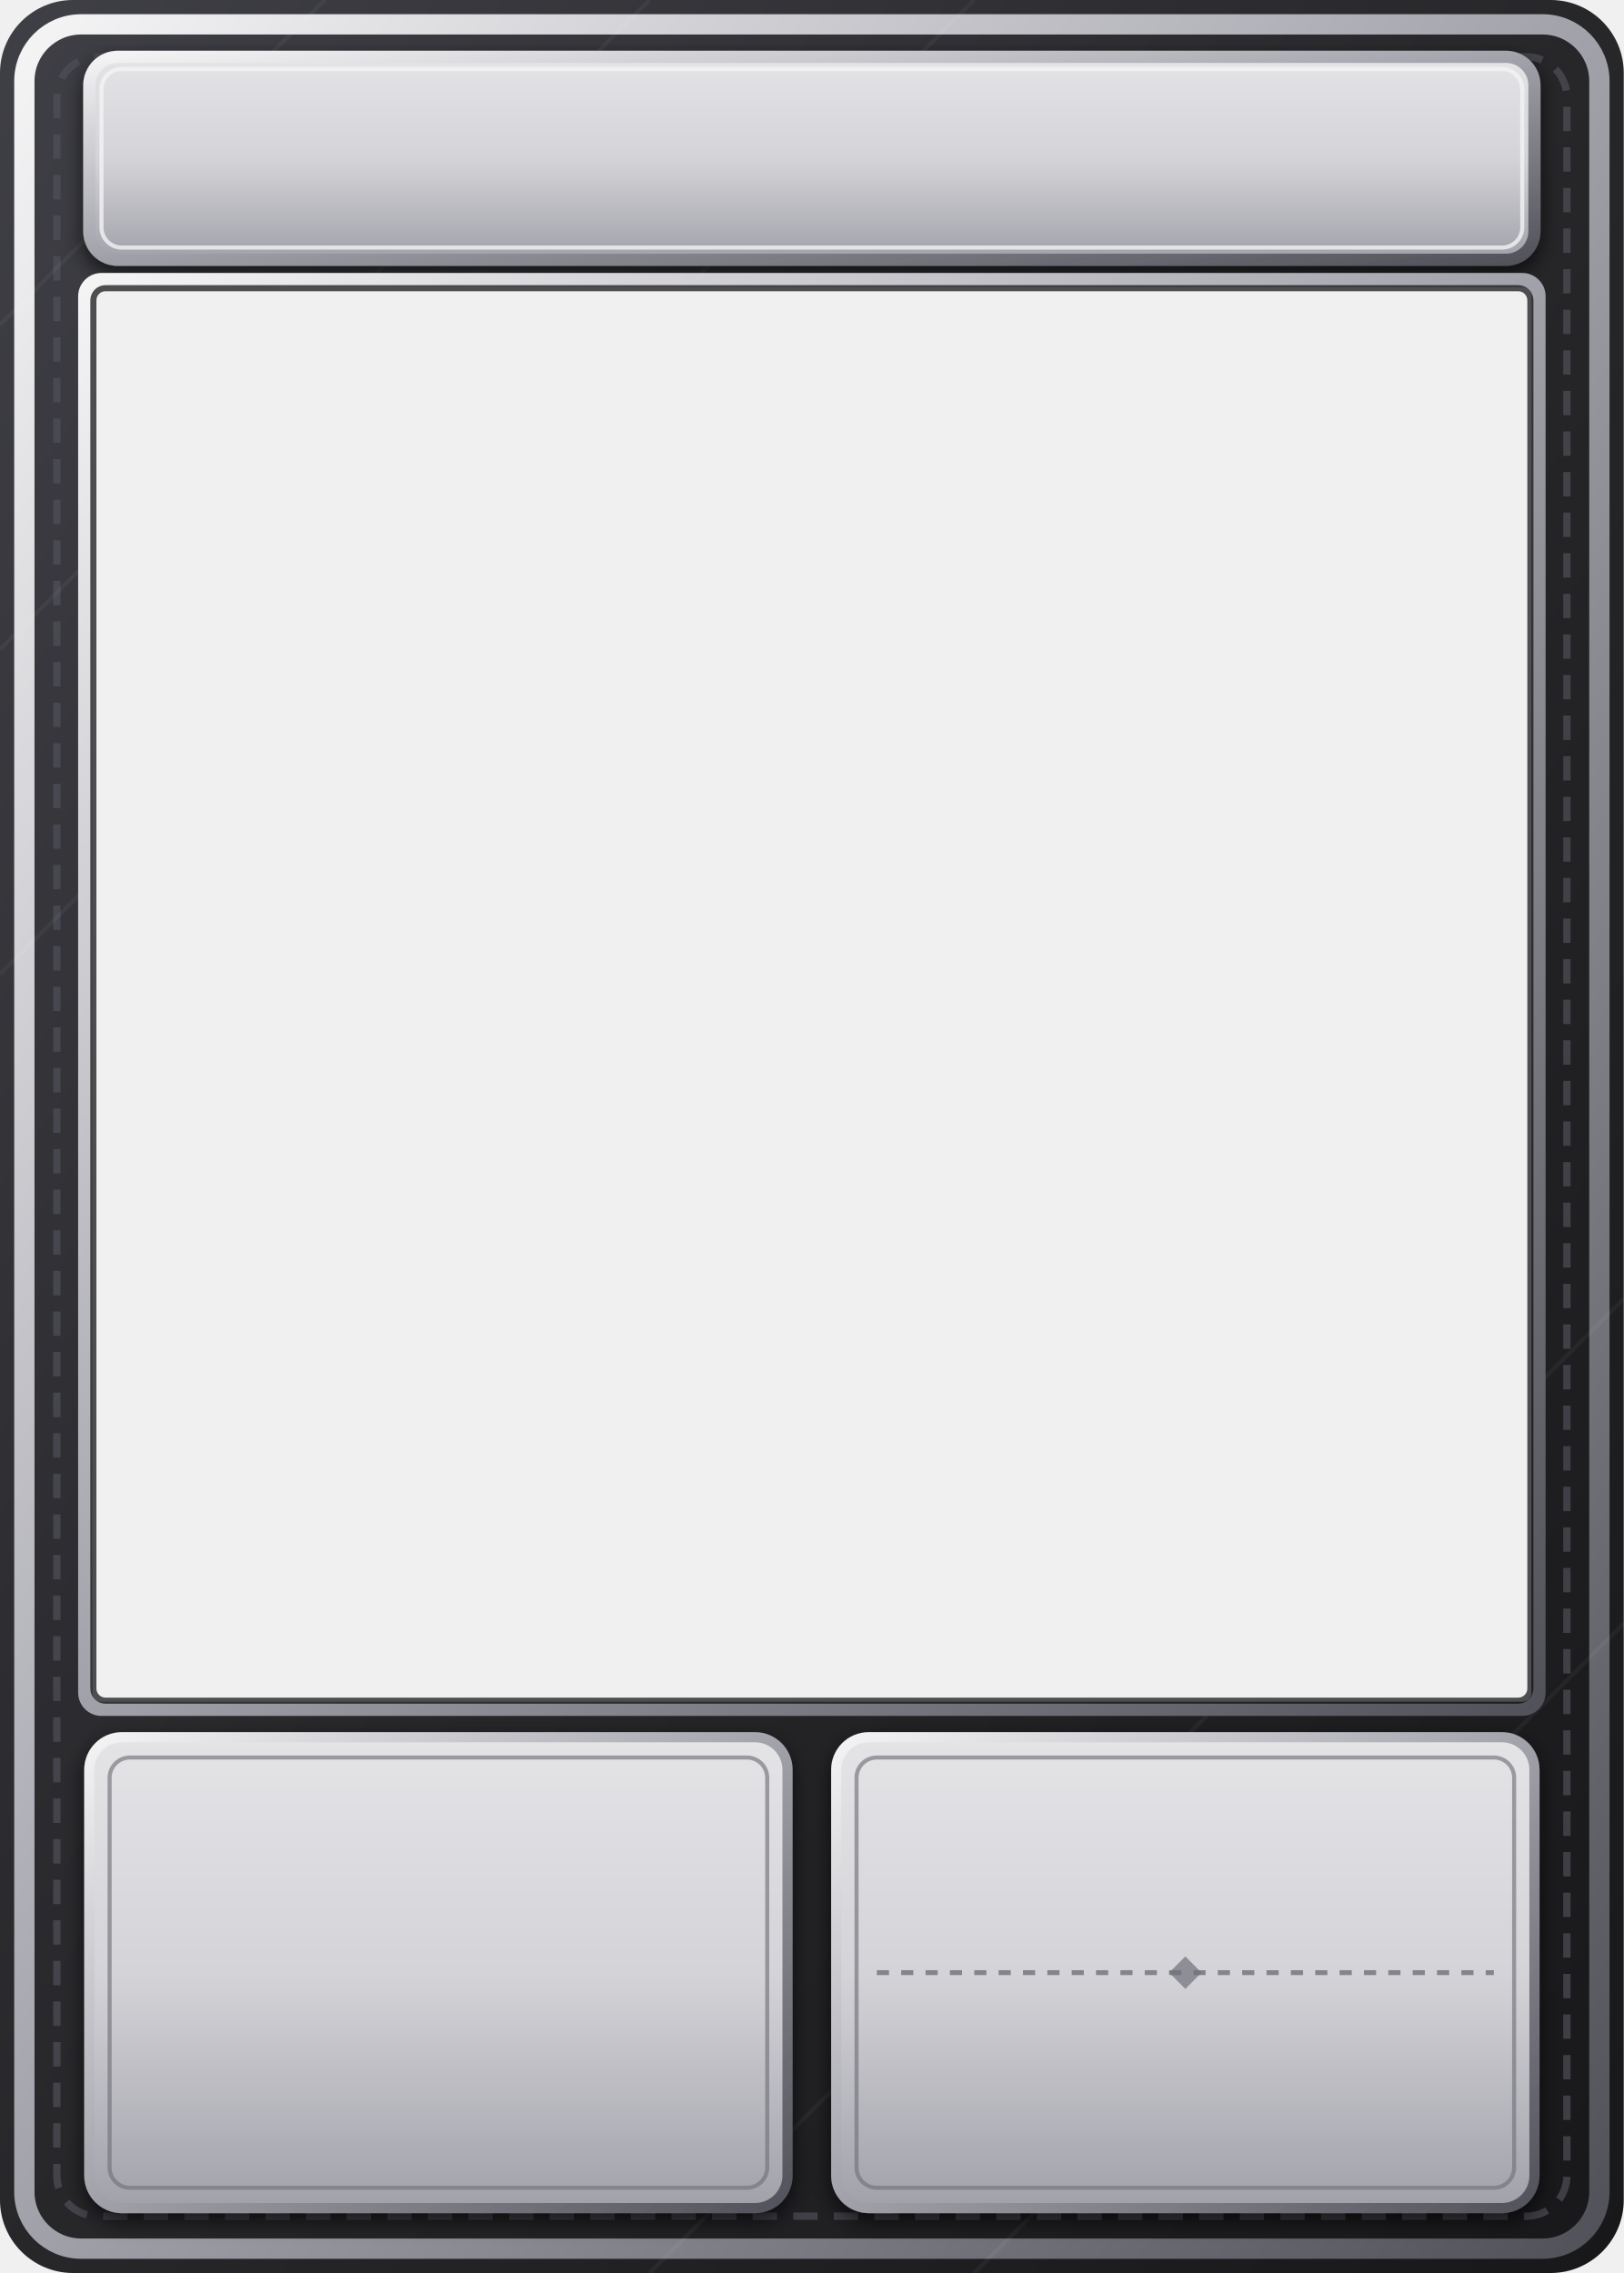
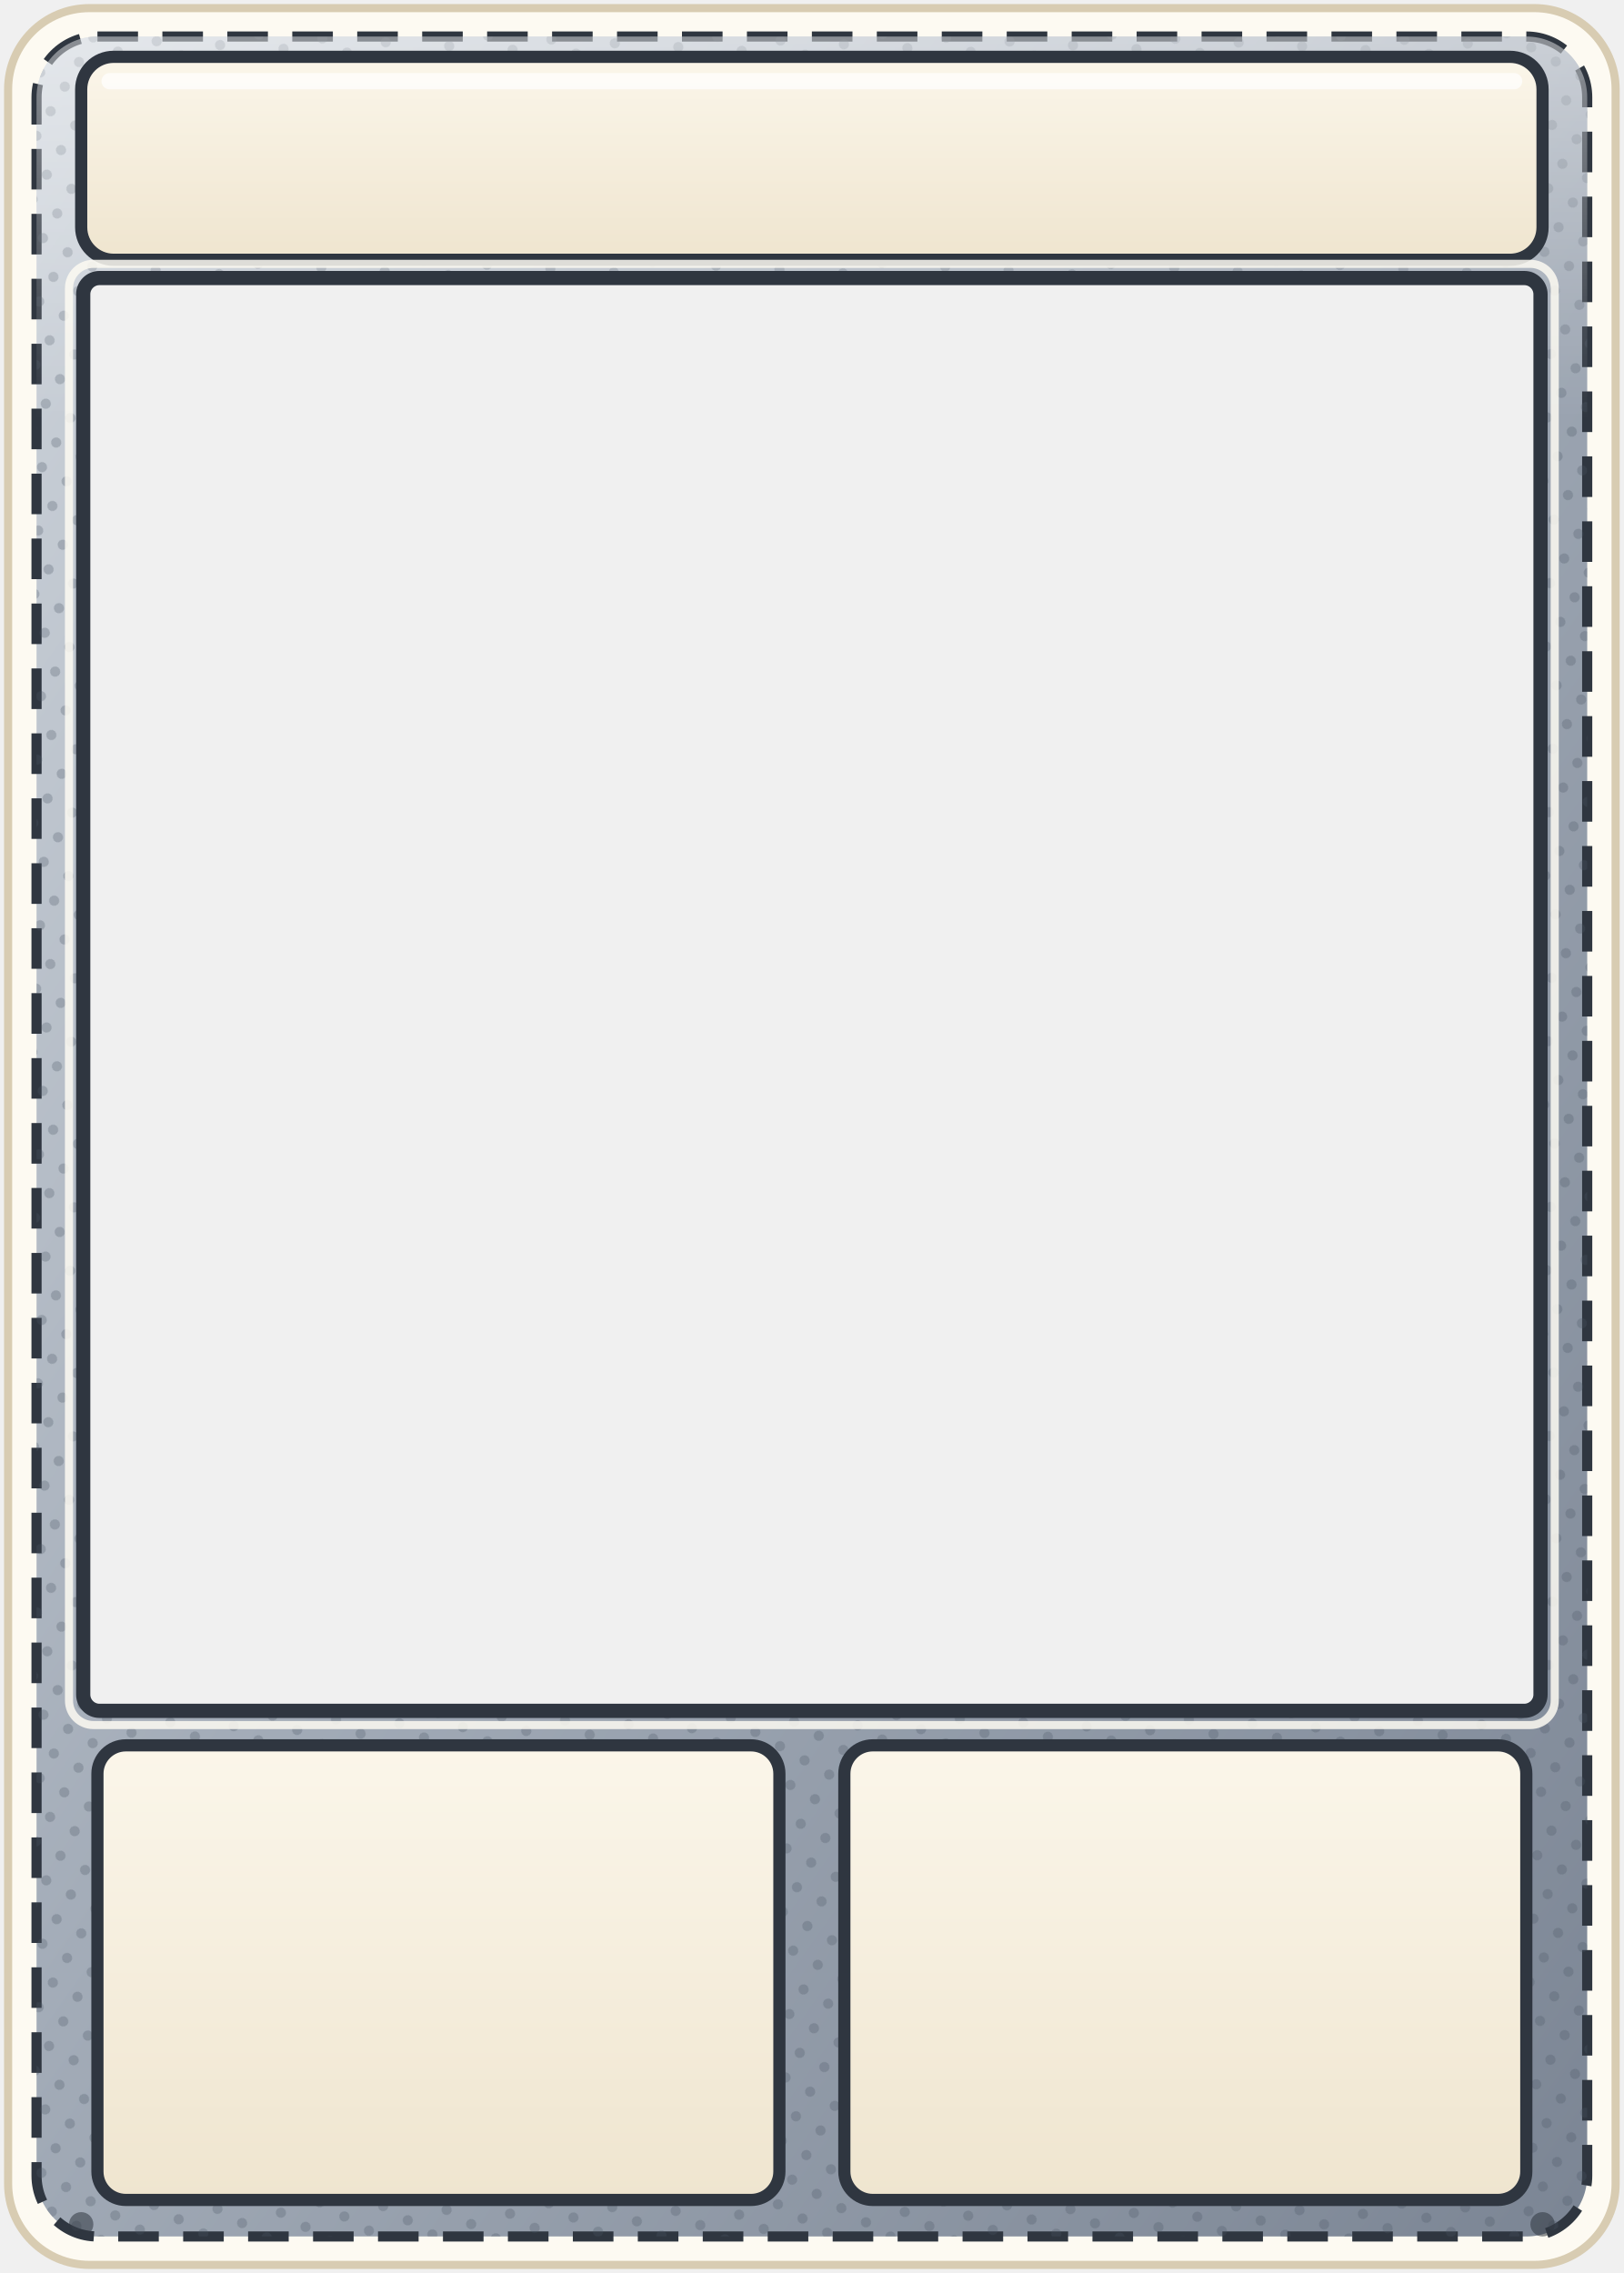
- <svg xmlns="http://www.w3.org/2000/svg" viewBox="0 0 400 560" width="400" height="560">
+ <svg xmlns="http://www.w3.org/2000/svg" viewBox="0 0 400 560" width="100%" height="100%">
  <defs>
-     <linearGradient id="tokenMetal" x1="0%" y1="0%" x2="100%" y2="100%">
-       <stop offset="0%" stop-color="#3f3f46" />
-       <stop offset="50%" stop-color="#27272a" />
-       <stop offset="100%" stop-color="#18181b" />
+     <linearGradient id="band" x1="0" y1="0" x2="1" y2="1">
+       <stop offset="0" stop-color="#cfd5dc" />
+       <stop offset="0.45" stop-color="#a3acb8" />
+       <stop offset="1" stop-color="#7b8594" />
    </linearGradient>
-     <linearGradient id="tokenStone" x1="0%" y1="0%" x2="0%" y2="100%">
-       <stop offset="0%" stop-color="#e4e4e7" />
-       <stop offset="50%" stop-color="#d4d4d8" />
-       <stop offset="100%" stop-color="#a1a1aa" />
+     <linearGradient id="paper" x1="0" y1="0" x2="0" y2="1">
+       <stop offset="0" stop-color="#fbf6ea" />
+       <stop offset="1" stop-color="#efe5cf" />
    </linearGradient>
-     <linearGradient id="tokenTrim" x1="0%" y1="0%" x2="100%" y2="100%">
-       <stop offset="0%" stop-color="#f4f4f5" />
-       <stop offset="50%" stop-color="#a1a1aa" />
-       <stop offset="100%" stop-color="#52525b" />
+     <pattern id="halftone" width="7" height="7" patternUnits="userSpaceOnUse" patternTransform="rotate(30)">
+       <circle cx="3.5" cy="3.5" r="1.25" fill="#4b5563" opacity="0.28" />
+     </pattern>
+     <linearGradient id="gloss" x1="0" y1="0" x2="0" y2="1">
+       <stop offset="0" stop-color="#ffffff" stop-opacity="0.45" />
+       <stop offset="0.35" stop-color="#ffffff" stop-opacity="0" />
    </linearGradient>
-     <clipPath id="tokenOuterWithHole">
-       <path fill-rule="evenodd" clip-rule="evenodd" d="M 0,0 L 400,0 L 400,560 L 0,560 Z M 22,70 L 378,70 L 378,420 L 22,420 Z" />
-     </clipPath>
-     <filter id="tokenBevel">
-       <feDropShadow dx="0" dy="2" stdDeviation="2.5" flood-color="#000000" flood-opacity="0.65" />
-     </filter>
+     <mask id="window">
+       <rect width="400" height="560" fill="#fff" />
+       <rect x="22" y="70" width="356" height="350" rx="3" fill="#000" />
+     </mask>
  </defs>
-   <g clip-path="url(#tokenOuterWithHole)">
-     <rect x="0" y="0" width="400" height="560" rx="18" fill="url(#tokenMetal)" />
-     <rect x="6" y="6" width="388" height="548" rx="14" fill="none" stroke="url(#tokenTrim)" stroke-width="5" />
-     <rect x="14" y="14" width="372" height="532" rx="10" fill="none" stroke="#52525b" stroke-width="1.8" stroke-dasharray="6 4" opacity="0.65" />
-     <g stroke="#ffffff" stroke-width="1" opacity="0.04">
-       <line x1="0" y1="80" x2="80" y2="0" />
-       <line x1="0" y1="160" x2="160" y2="0" />
-       <line x1="0" y1="240" x2="240" y2="0" />
-       <line x1="240" y1="560" x2="400" y2="400" />
-       <line x1="160" y1="560" x2="400" y2="320" />
-     </g>
-     <g filter="url(#tokenBevel)">
-       <rect id="top-name-emboss-box" x="22" y="14" width="356" height="50" rx="7" fill="url(#tokenStone)" stroke="url(#tokenTrim)" stroke-width="3" />
-       <rect x="25" y="17" width="350" height="44" rx="5" fill="none" stroke="#f4f4f5" stroke-width="1" opacity="0.8" />
-     </g>
-     <g filter="url(#tokenBevel)">
-       <rect x="22" y="428" width="172" height="116" rx="8" fill="url(#tokenStone)" stroke="url(#tokenTrim)" stroke-width="2.5" />
-       <rect x="27" y="433" width="162" height="106" rx="5" fill="none" stroke="#71717a" stroke-width="1.0" opacity="0.65" />
-       <rect x="206" y="428" width="172" height="116" rx="8" fill="url(#tokenStone)" stroke="url(#tokenTrim)" stroke-width="2.5" />
-       <rect x="211" y="433" width="162" height="106" rx="5" fill="none" stroke="#71717a" stroke-width="1.0" opacity="0.65" />
-       <line x1="216" y1="486" x2="368" y2="486" stroke="#71717a" stroke-width="1.2" stroke-dasharray="3,3" opacity="0.8" />
-       <polygon points="292,482 296,486 292,490 288,486" fill="#71717a" opacity="0.7" />
-     </g>
+   <g mask="url(#window)">
+     <rect x="2" y="2" width="396" height="556" rx="20" fill="#fdfaf2" stroke="#d8ccb2" stroke-width="2" />
+     <rect x="9" y="9" width="382" height="542" rx="15" fill="url(#band)" stroke="#2f3640" stroke-width="2.5" stroke-dasharray="10 6" />
+     <rect x="9" y="9" width="382" height="542" rx="15" fill="url(#halftone)" />
+     <rect x="9" y="9" width="382" height="270" rx="15" fill="url(#gloss)" />
  </g>
-   <rect x="21" y="69" width="358" height="352" rx="4" fill="none" stroke="url(#tokenTrim)" stroke-width="3.5" />
-   <rect x="23" y="71" width="354" height="348" rx="3" fill="none" stroke="#09090b" stroke-width="1.5" opacity="0.7" />
+   <rect x="20" y="14" width="360" height="50" rx="8" fill="url(#paper)" stroke="#2f3640" stroke-width="3" />
+   <rect x="25" y="18" width="350" height="4" rx="2" fill="#ffffff" opacity="0.7" />
+   <rect x="20.5" y="68.5" width="359" height="353" rx="4" fill="none" stroke="#2f3640" stroke-width="3.5" />
+   <rect x="17" y="65" width="366" height="360" rx="6" fill="none" stroke="#fdfaf2" stroke-width="2" opacity="0.85" />
+   <rect x="24" y="430" width="168" height="112" rx="7" fill="url(#paper)" stroke="#2f3640" stroke-width="3" />
+   <rect x="208" y="430" width="168" height="112" rx="7" fill="url(#paper)" stroke="#2f3640" stroke-width="3" />
+   <circle cx="20" cy="548" r="3" fill="#2f3640" opacity="0.55" />
+   <circle cx="380" cy="548" r="3" fill="#2f3640" opacity="0.55" />
</svg>
